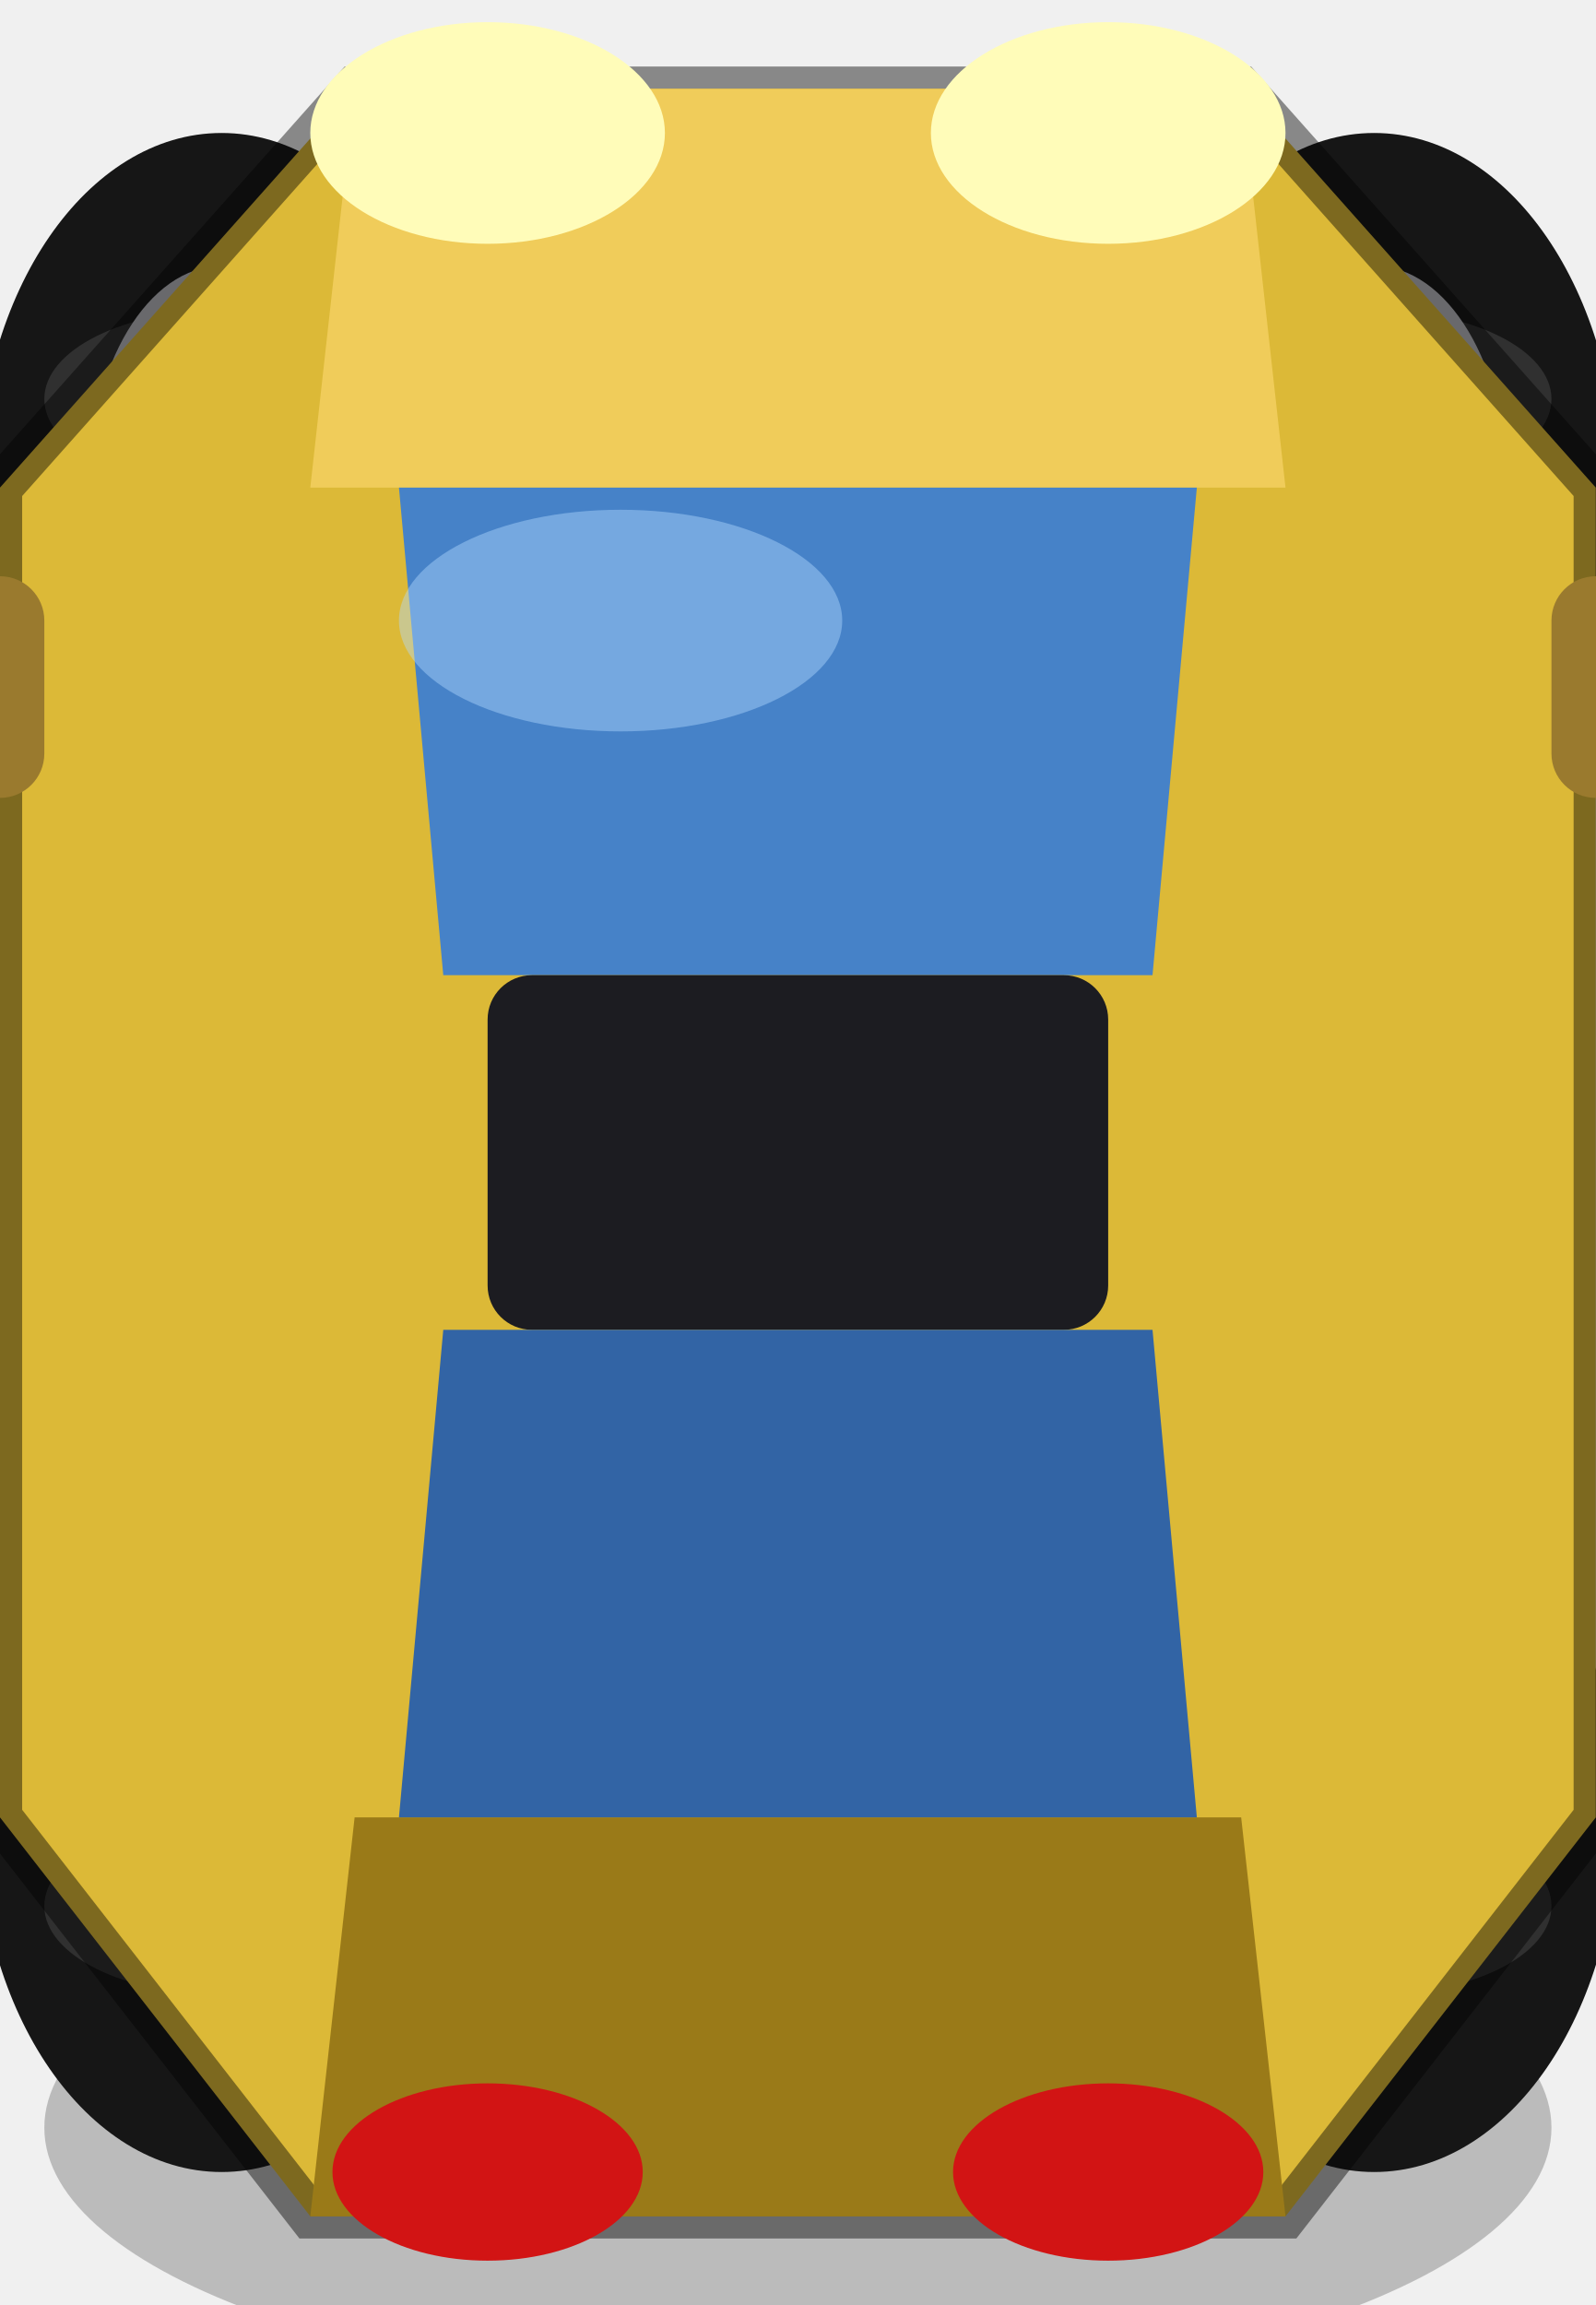
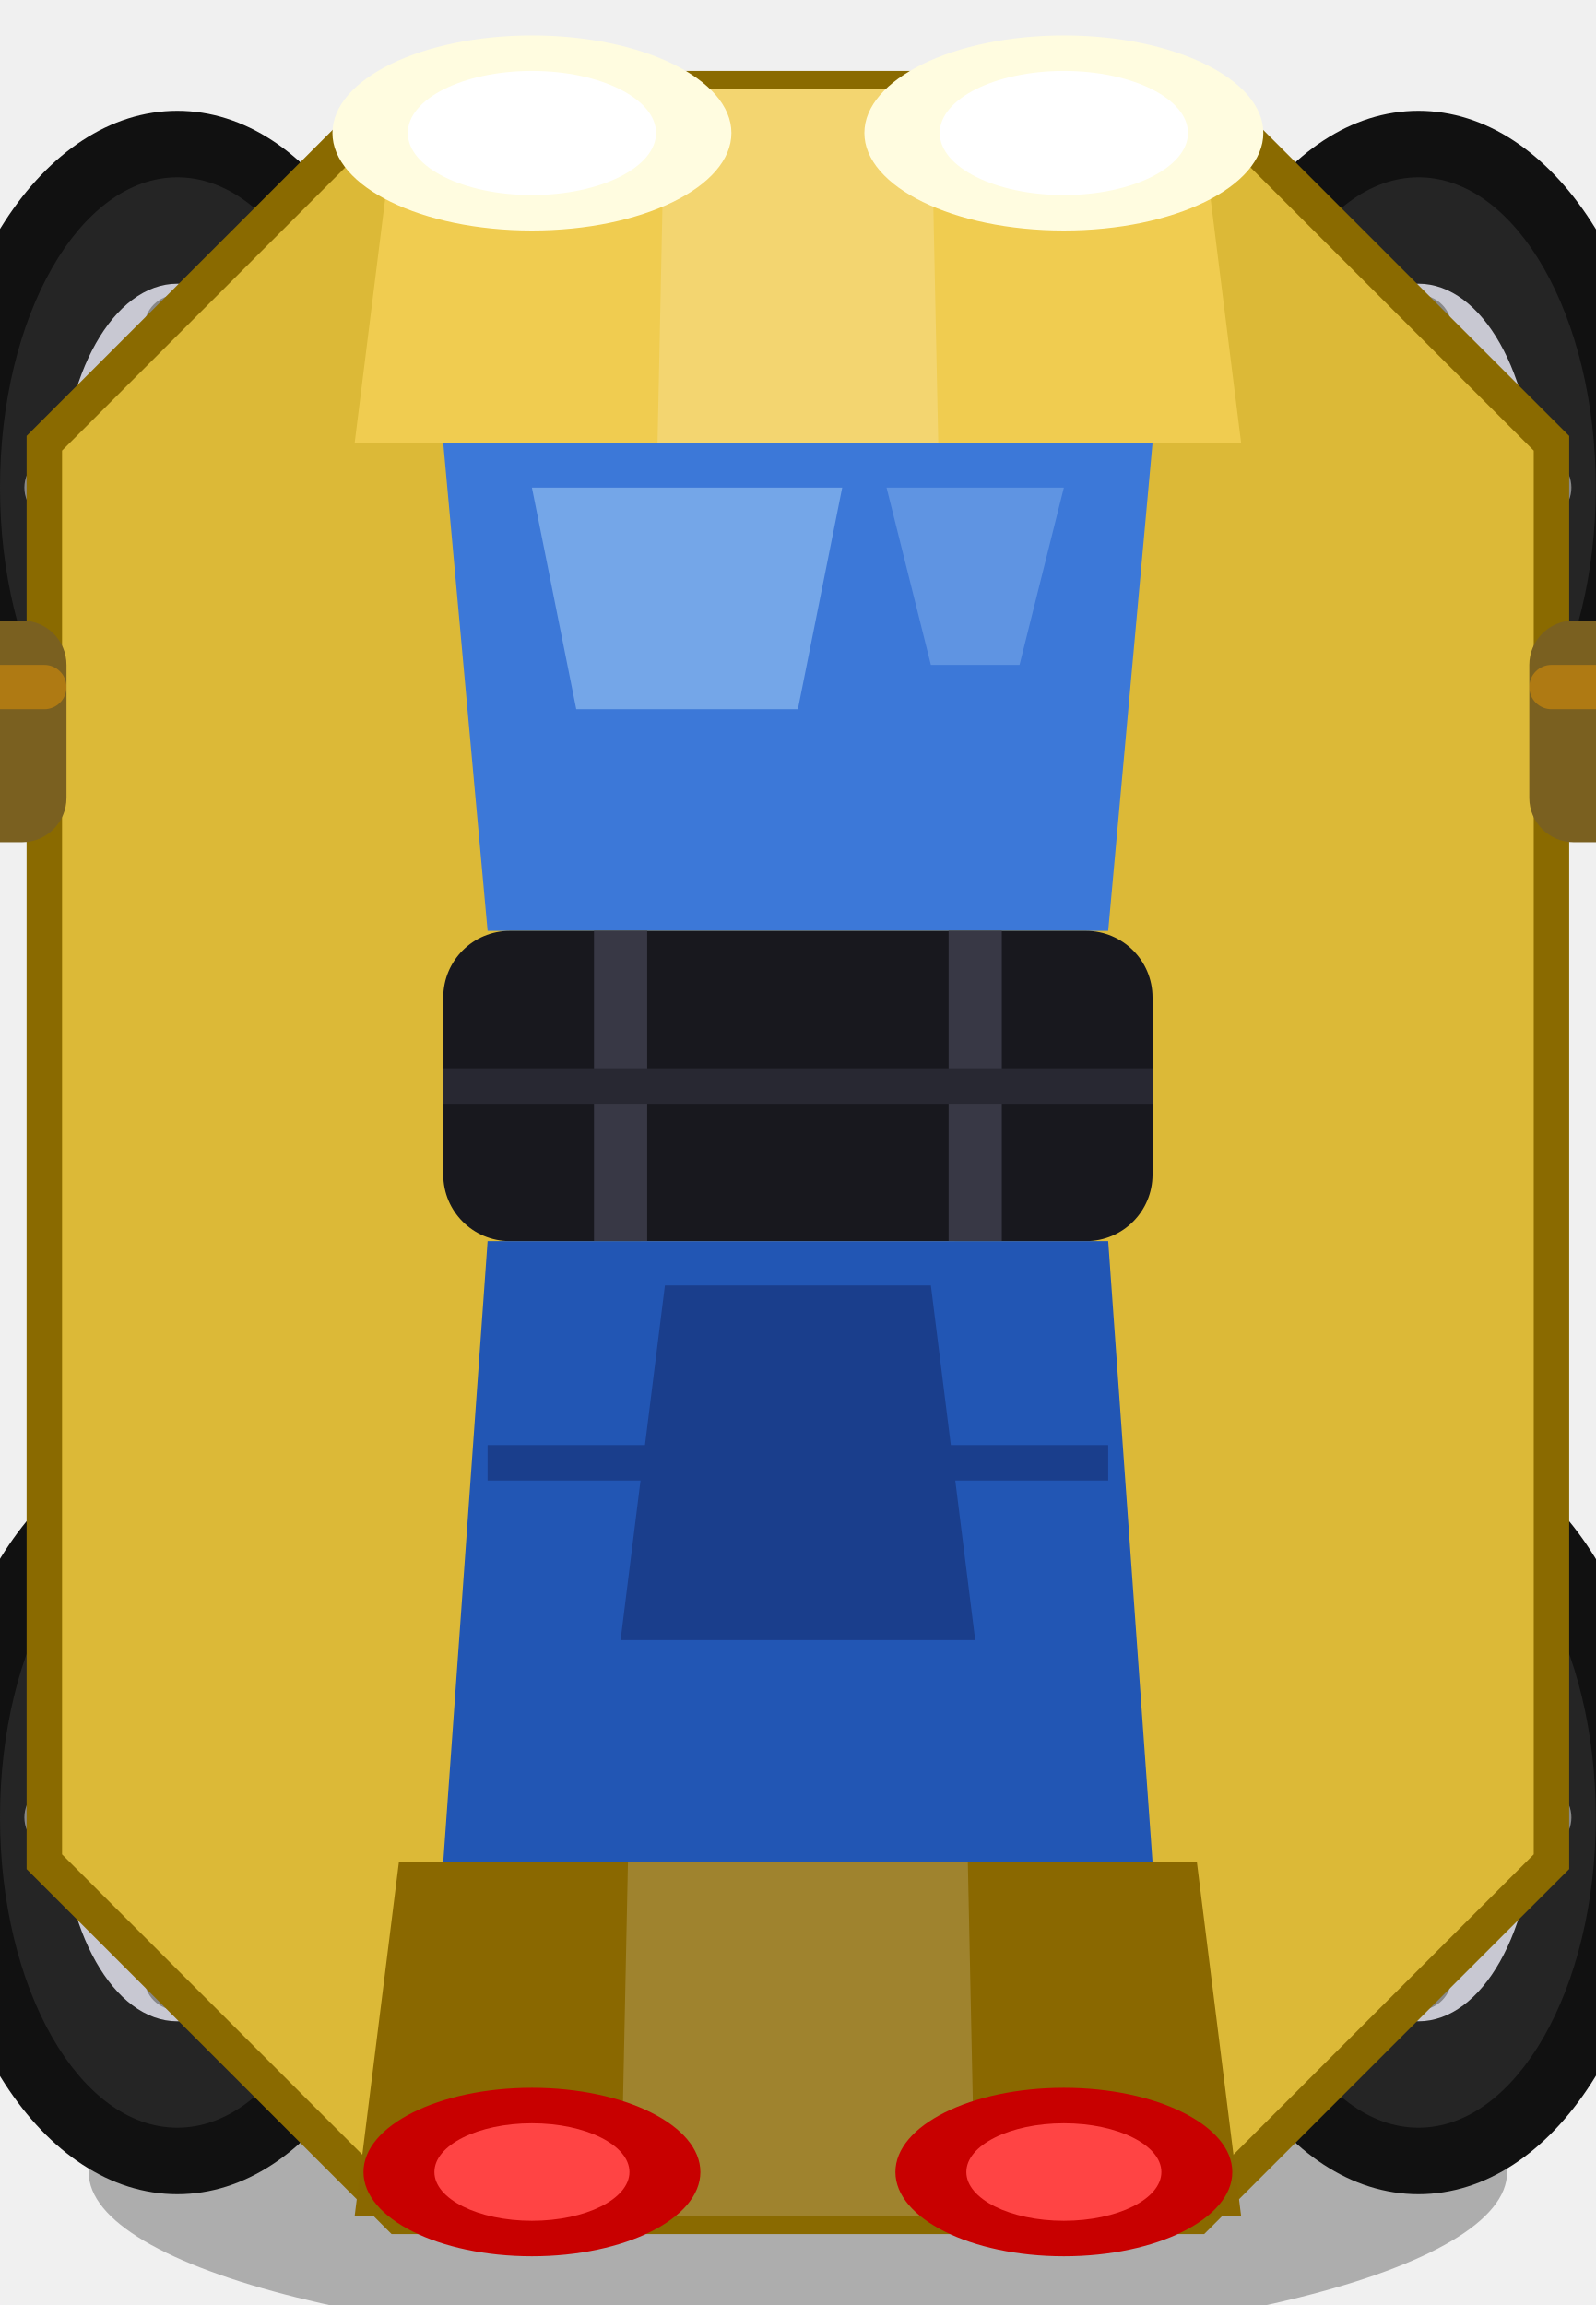
<svg xmlns="http://www.w3.org/2000/svg" viewBox="0 0 36 52" width="36" height="52">
-   <ellipse cx="18" cy="48" rx="17" ry="6" fill="rgba(0,0,0,0.22)" />
-   <ellipse cx="5" cy="11" rx="5.5" ry="8" fill="#161616" />
-   <ellipse cx="5" cy="9" rx="4" ry="2" fill="#303030" />
-   <ellipse cx="5" cy="13" rx="4" ry="2" fill="#303030" />
-   <ellipse cx="5" cy="11" rx="3" ry="5" fill="#b9b9be" />
-   <ellipse cx="5" cy="11" rx="1.5" ry="2" fill="#5a5a64" />
-   <ellipse cx="31" cy="11" rx="5.5" ry="8" fill="#161616" />
-   <ellipse cx="31" cy="9" rx="4" ry="2" fill="#303030" />
-   <ellipse cx="31" cy="13" rx="4" ry="2" fill="#303030" />
-   <ellipse cx="31" cy="11" rx="3" ry="5" fill="#b9b9be" />
-   <ellipse cx="31" cy="11" rx="1.5" ry="2" fill="#5a5a64" />
-   <ellipse cx="5" cy="41" rx="5.5" ry="8" fill="#161616" />
-   <ellipse cx="5" cy="39" rx="4" ry="2" fill="#303030" />
-   <ellipse cx="5" cy="43" rx="4" ry="2" fill="#303030" />
-   <ellipse cx="5" cy="41" rx="3" ry="5" fill="#b9b9be" />
-   <ellipse cx="5" cy="41" rx="1.5" ry="2" fill="#5a5a64" />
-   <ellipse cx="31" cy="41" rx="5.5" ry="8" fill="#161616" />
-   <ellipse cx="31" cy="39" rx="4" ry="2" fill="#303030" />
-   <ellipse cx="31" cy="43" rx="4" ry="2" fill="#303030" />
-   <ellipse cx="31" cy="41" rx="3" ry="5" fill="#b9b9be" />
-   <ellipse cx="31" cy="41" rx="1.5" ry="2" fill="#5a5a64" />
-   <polygon points="8,2 28,2 36,11 36,41 29,50 7,50 0,41 0,11" fill="#dcb937" stroke="rgba(0,0,0,0.43)" stroke-width="1" />
-   <polygon points="8,2 28,2 29,11 7,11" fill="#f0cc5a" />
-   <polygon points="8,41 28,41 29,50 7,50" fill="#9a7a18" />
-   <polygon points="9,11 27,11 26,22 10,22" fill="#4682c8" />
-   <ellipse cx="14" cy="14" rx="5" ry="2.5" fill="rgba(180,220,255,0.43)" />
-   <rect x="11" y="22" width="14" height="8" fill="#1c1c21" rx="1" />
-   <polygon points="10,30 26,30 27,41 9,41" fill="#3264a5" />
-   <rect x="-3" y="13" width="4" height="5" fill="#9a7a2e" rx="1" />
-   <rect x="35" y="13" width="4" height="5" fill="#9a7a2e" rx="1" />
-   <ellipse cx="11" cy="3" rx="4" ry="2.5" fill="#fffcb9" />
-   <ellipse cx="25" cy="3" rx="4" ry="2.5" fill="#fffcb9" />
-   <ellipse cx="11" cy="49" rx="3.5" ry="2" fill="#d21414" />
-   <ellipse cx="25" cy="49" rx="3.5" ry="2" fill="#d21414" />
+   <ellipse cx="18" cy="49" rx="16" ry="4" fill="rgba(0,0,0,0.28)" />
+   <ellipse cx="4" cy="11" rx="5.5" ry="8.5" fill="#111" />
+   <ellipse cx="4" cy="11" rx="4" ry="7" fill="#252525" />
+   <ellipse cx="4" cy="11" rx="2.6" ry="4.6" fill="#c8c8d2" />
+   <circle cx="4" cy="7.4" r="0.75" fill="#888" />
+   <circle cx="4" cy="14.6" r="0.75" fill="#888" />
+   <circle cx="1.3" cy="11" r="0.75" fill="#888" />
+   <circle cx="6.7" cy="11" r="0.75" fill="#888" />
+   <circle cx="4" cy="11" r="1.3" fill="#5a5a68" />
+   <ellipse cx="32" cy="11" rx="5.5" ry="8.5" fill="#111" />
+   <ellipse cx="32" cy="11" rx="4" ry="7" fill="#252525" />
+   <ellipse cx="32" cy="11" rx="2.6" ry="4.6" fill="#c8c8d2" />
+   <circle cx="32" cy="7.4" r="0.75" fill="#888" />
+   <circle cx="32" cy="14.6" r="0.75" fill="#888" />
+   <circle cx="29.3" cy="11" r="0.75" fill="#888" />
+   <circle cx="34.7" cy="11" r="0.75" fill="#888" />
+   <circle cx="32" cy="11" r="1.3" fill="#5a5a68" />
+   <ellipse cx="4" cy="41" rx="5.5" ry="8.5" fill="#111" />
+   <ellipse cx="4" cy="41" rx="4" ry="7" fill="#252525" />
+   <ellipse cx="4" cy="41" rx="2.6" ry="4.6" fill="#c8c8d2" />
+   <circle cx="4" cy="37.4" r="0.75" fill="#888" />
+   <circle cx="4" cy="44.6" r="0.75" fill="#888" />
+   <circle cx="1.3" cy="41" r="0.75" fill="#888" />
+   <circle cx="6.7" cy="41" r="0.75" fill="#888" />
+   <circle cx="4" cy="41" r="1.3" fill="#5a5a68" />
+   <ellipse cx="32" cy="41" rx="5.5" ry="8.5" fill="#111" />
+   <ellipse cx="32" cy="41" rx="4" ry="7" fill="#252525" />
+   <ellipse cx="32" cy="41" rx="2.6" ry="4.6" fill="#c8c8d2" />
+   <circle cx="32" cy="37.4" r="0.75" fill="#888" />
+   <circle cx="32" cy="44.6" r="0.75" fill="#888" />
+   <circle cx="29.3" cy="41" r="0.75" fill="#888" />
+   <circle cx="34.7" cy="41" r="0.75" fill="#888" />
+   <circle cx="32" cy="41" r="1.3" fill="#5a5a68" />
+   <polygon points="9,2 27,2 35,10 35,42 27,50 9,50 1,42 1,10" fill="#dcb937" stroke="#8a6a00" stroke-width="0.8" />
+   <polygon points="9,2 27,2 28,10 8,10" fill="#f0cc50" />
+   <polygon points="9,42 27,42 28,50 8,50" fill="#8a6800" />
+   <polygon points="15,2 21,2 22,50 14,50" fill="rgba(255,255,255,0.18)" />
+   <rect x="-2.5" y="14" width="4" height="5" fill="#7a6020" rx="1" />
+   <rect x="34.5" y="14" width="4" height="5" fill="#7a6020" rx="1" />
+   <rect x="-2.5" y="15" width="4" height="1" fill="rgba(255,160,0,0.4)" rx="0.5" />
+   <rect x="34.5" y="15" width="4" height="1" fill="rgba(255,160,0,0.4)" rx="0.5" />
+   <polygon points="10,10 26,10 25,21 11,21" fill="#3c78d8" />
+   <polygon points="12,11 19,11 18,16 13,16" fill="rgba(200,235,255,0.4)" />
+   <polygon points="20,11 24,11 23,15 21,15" fill="rgba(200,235,255,0.25)" />
+   <rect x="10" y="21" width="16" height="7" fill="#18181e" rx="1.5" />
+   <line x1="14" y1="21" x2="14" y2="28" stroke="#383845" stroke-width="1.2" />
+   <line x1="22" y1="21" x2="22" y2="28" stroke="#383845" stroke-width="1.2" />
+   <line x1="10" y1="24.5" x2="26" y2="24.5" stroke="#282832" stroke-width="0.8" />
+   <polygon points="11,28 25,28 26,42 10,42" fill="#2256b4" />
+   <polygon points="15,29 21,29 22,37 14,37" fill="#1a3e8c" />
+   <line x1="11" y1="33" x2="25" y2="33" stroke="#1a3e8c" stroke-width="0.8" />
+   <ellipse cx="12" cy="3" rx="4.5" ry="2.2" fill="#fffce0" />
+   <ellipse cx="24" cy="3" rx="4.5" ry="2.2" fill="#fffce0" />
+   <ellipse cx="12" cy="3" rx="2.8" ry="1.4" fill="#ffffff" />
+   <ellipse cx="24" cy="3" rx="2.8" ry="1.4" fill="#ffffff" />
+   <ellipse cx="12" cy="49" rx="3.8" ry="1.9" fill="#c80000" />
+   <ellipse cx="24" cy="49" rx="3.8" ry="1.9" fill="#c80000" />
+   <ellipse cx="12" cy="49" rx="2.2" ry="1.1" fill="#ff4444" />
+   <ellipse cx="24" cy="49" rx="2.2" ry="1.1" fill="#ff4444" />
</svg>
